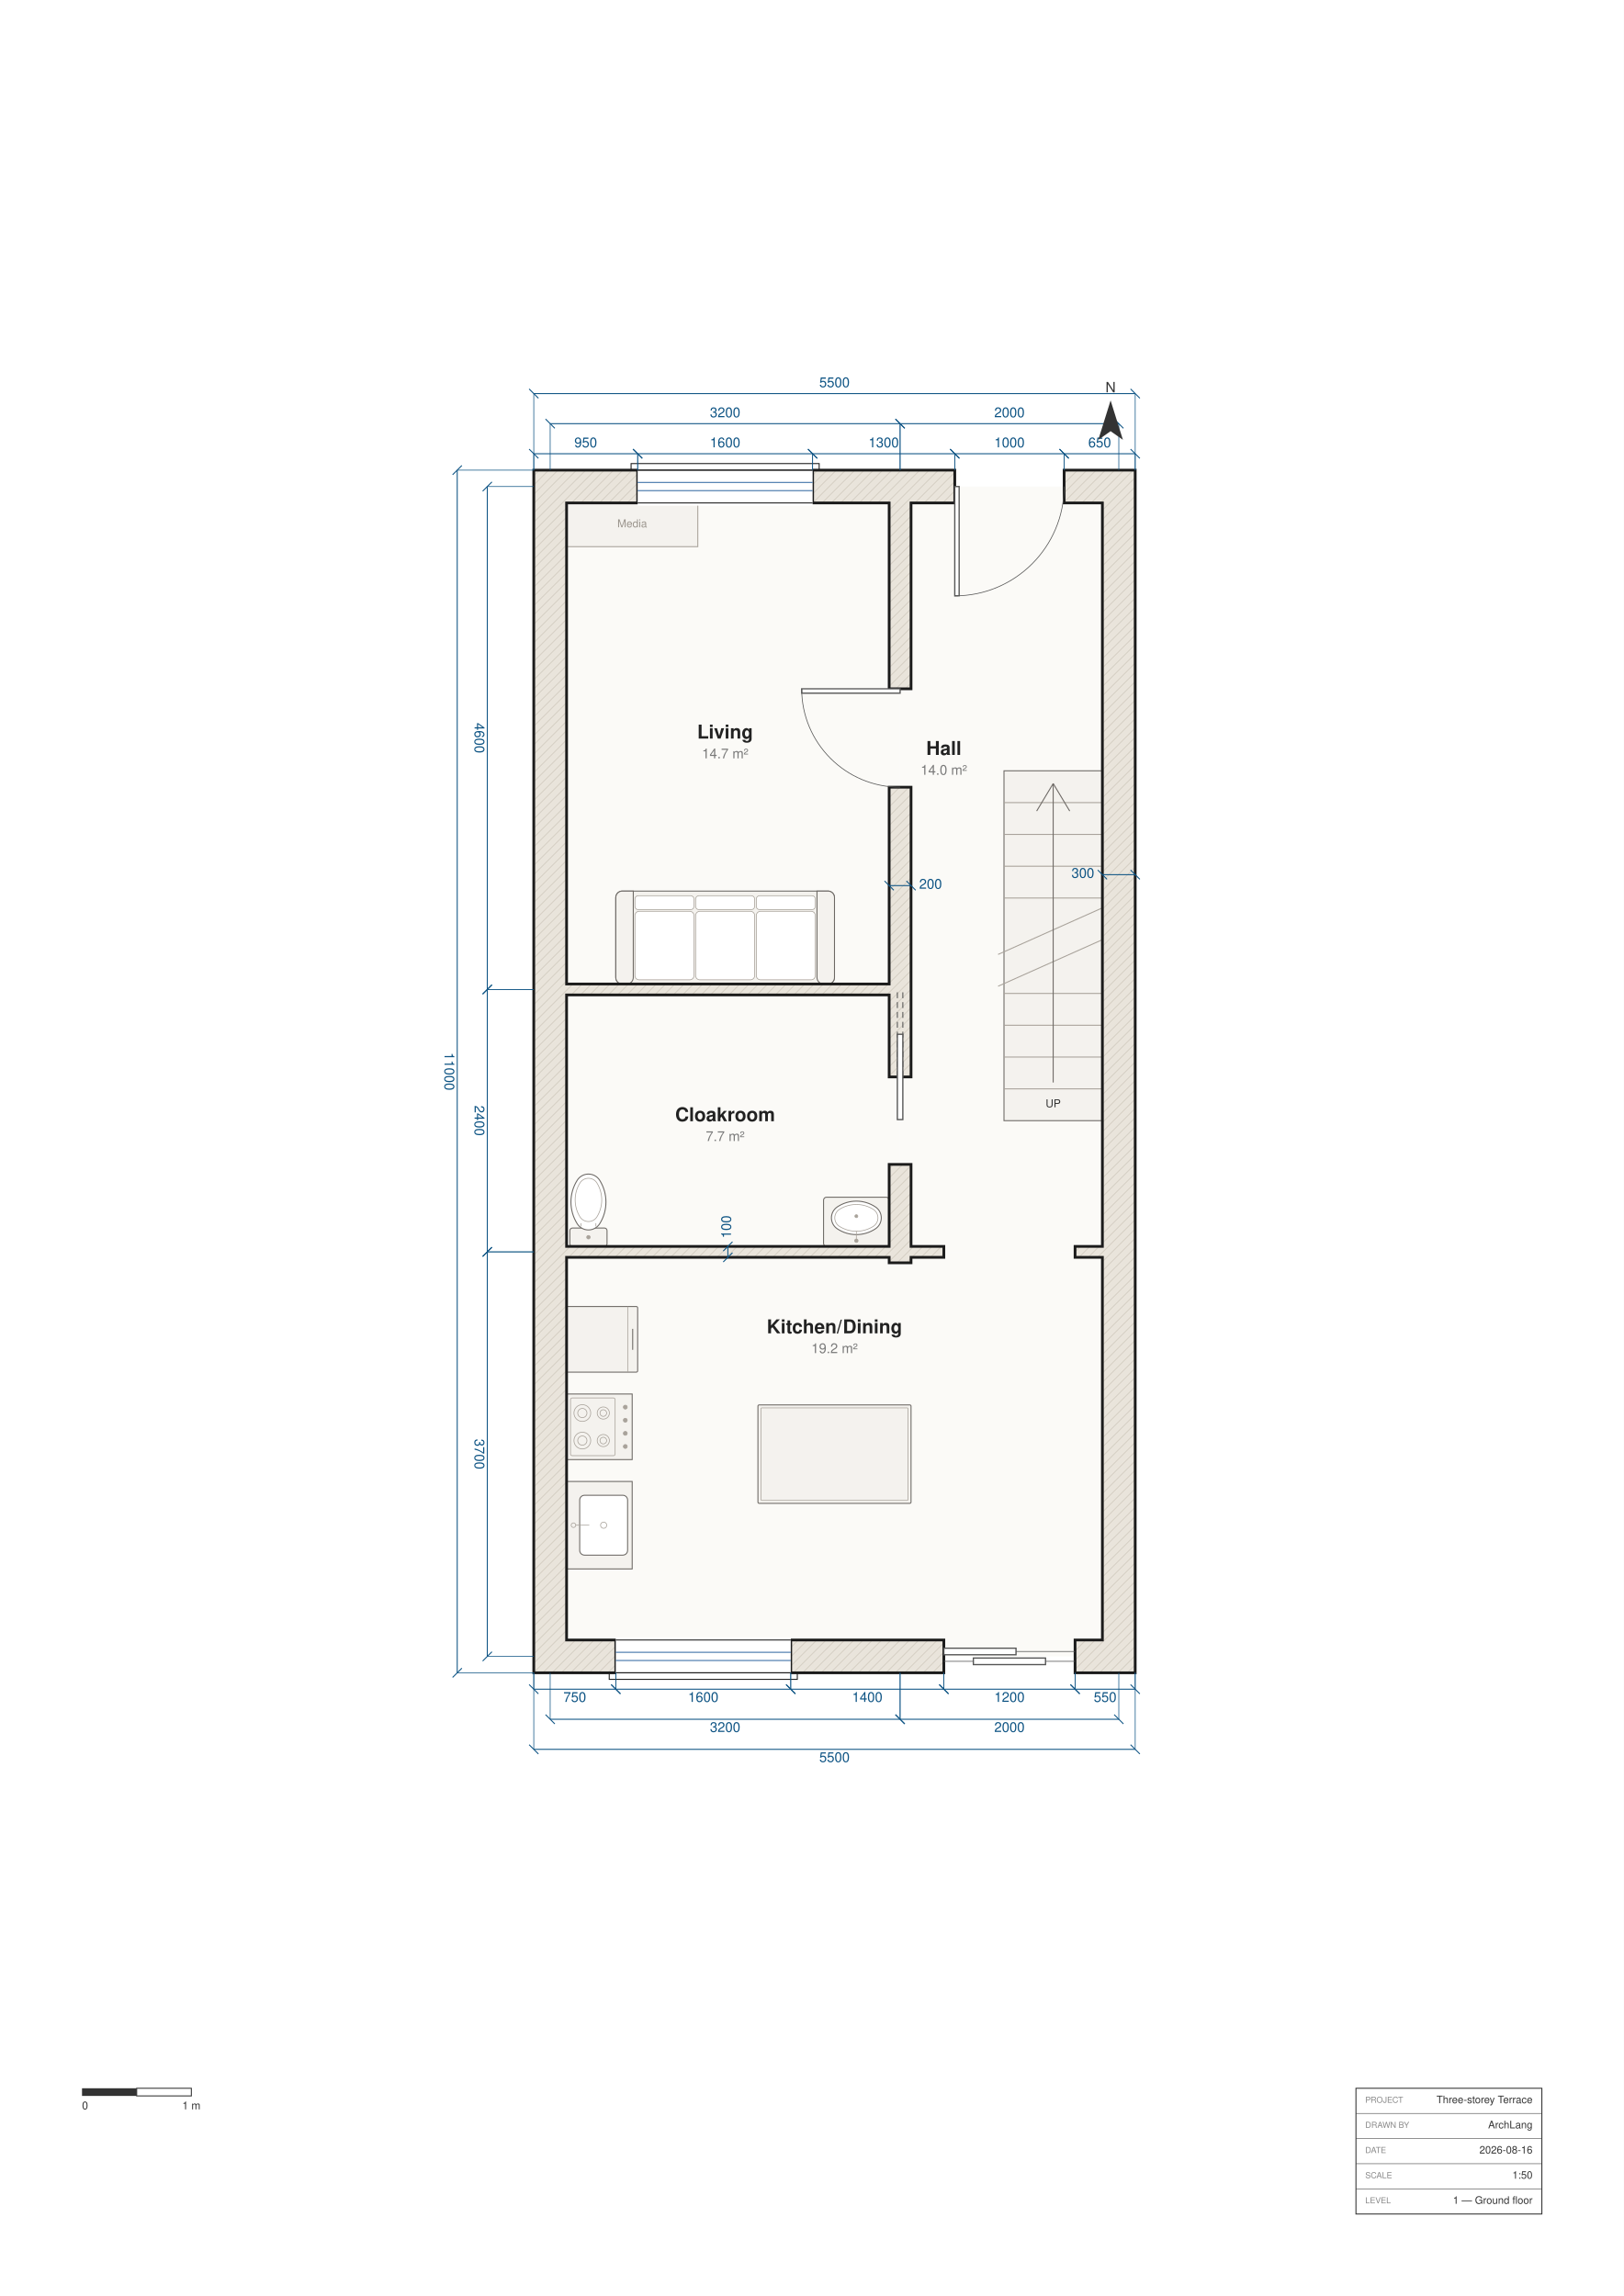
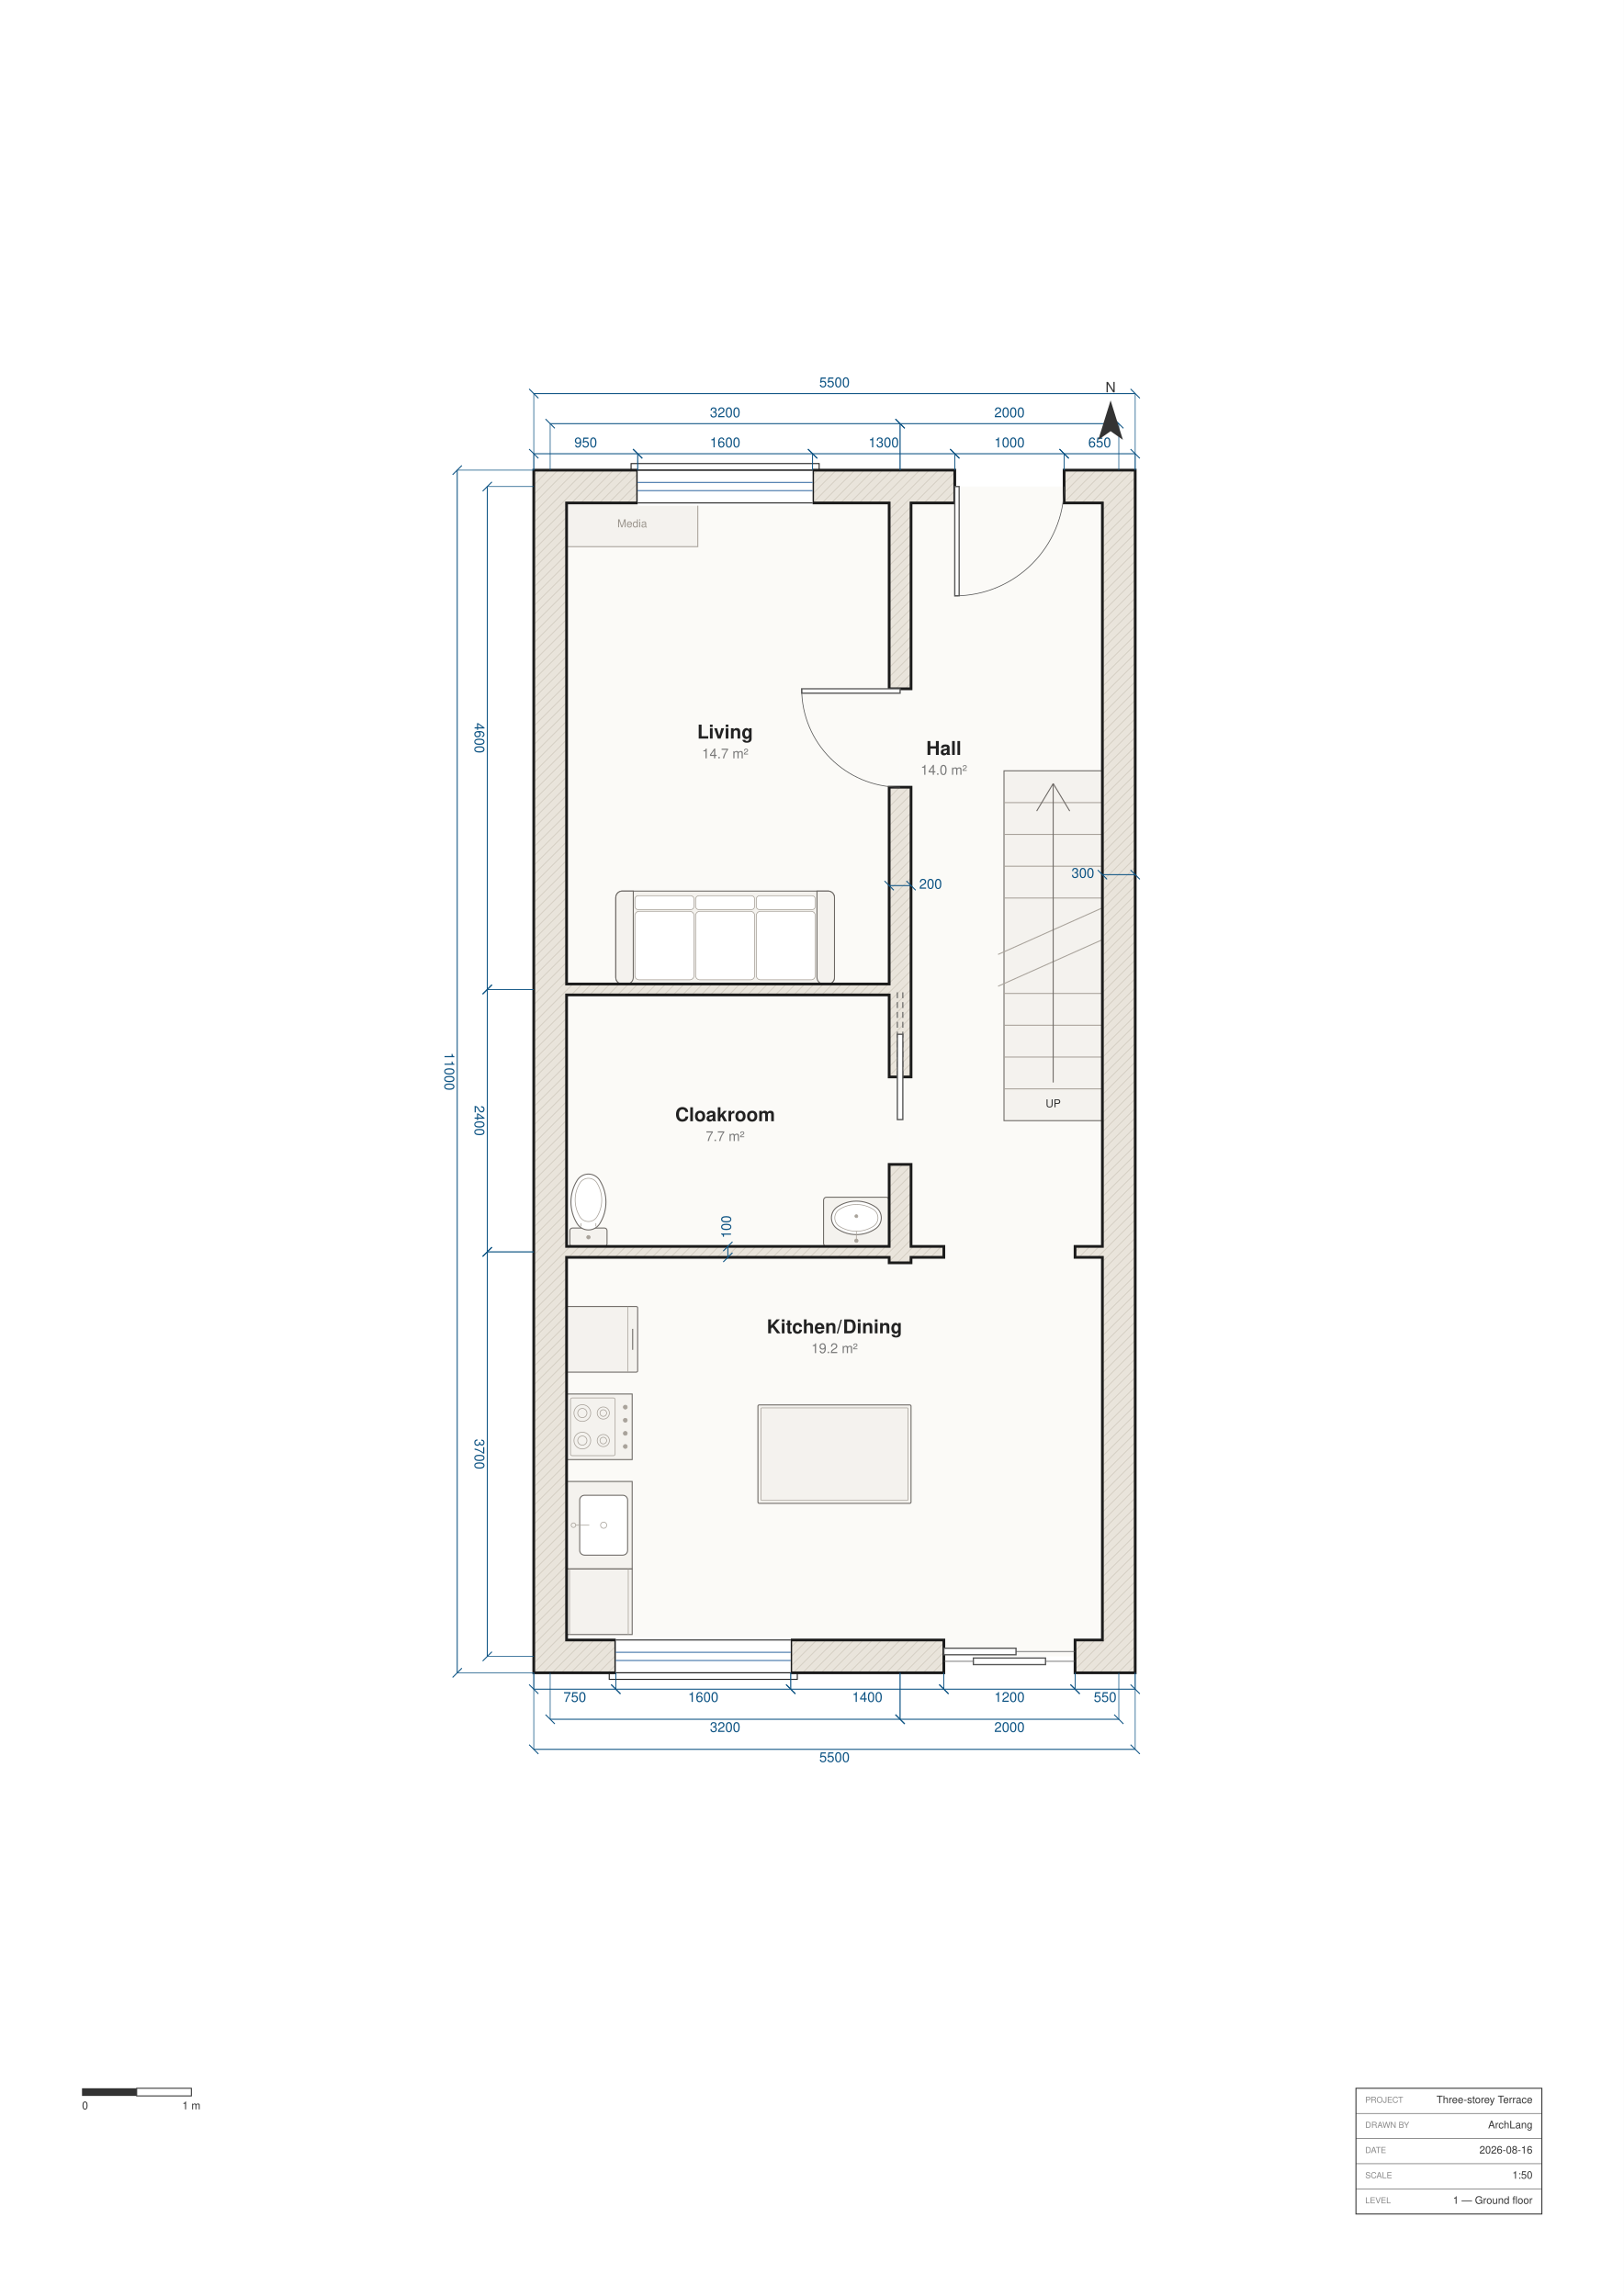
<svg xmlns="http://www.w3.org/2000/svg" width="297mm" height="420mm" viewBox="-5031.25 -4450 14850 21000" font-family="Helvetica, Arial, sans-serif">
  <defs>
    <pattern id="poche" patternUnits="userSpaceOnUse" width="60" height="60" patternTransform="rotate(45)">
      <rect width="60" height="60" fill="#e9e4db" />
      <line x1="0" y1="0" x2="0" y2="60" stroke="#b9b1a4" stroke-width="6.3" />
    </pattern>
  </defs>
  <rect x="-5031.25" y="-4450" width="14850" height="21000" fill="#ffffff" />
  <g id="A-FLOR">
    <polygon points="3200,0 5200,0 5200,7000 3200,7000" fill="#fbfaf7" />
    <polygon points="0,0 3200,0 3200,4600 0,4600" fill="#fbfaf7" />
    <polygon points="0,4600 3200,4600 3200,7000 0,7000" fill="#fbfaf7" />
    <polygon points="0,7000 5200,7000 5200,10700 0,10700" fill="#fbfaf7" />
  </g>
  <g id="A-FURN">
    <polygon points="150,150 1350,150 1350,550 150,550" fill="#f4f2ee" stroke="#a8a29a" stroke-width="9" />
    <text x="750" y="350" font-size="100" fill="#9a948c" text-anchor="middle" dominant-baseline="central">Media</text>
    <path d="M 659.5,3700 L 2540.5,3700 A 59.5 59.5 0 0 1 2600,3759.5 L 2600,4490.5 A 59.5 59.5 0 0 1 2540.5,4550 L 659.5,4550 A 59.5 59.5 0 0 1 600,4490.5 L 600,3759.5 A 59.5 59.5 0 0 1 659.5,3700 Z" fill="#f4f2ee" stroke="#6c6864" stroke-width="9" />
    <path d="M 659.5,3700 L 760,3700 L 760,4490.5 A 59.5 59.5 0 0 1 700.5,4550 L 659.5,4550 A 59.5 59.5 0 0 1 600,4490.5 L 600,3759.5 A 59.5 59.5 0 0 1 659.5,3700 Z" fill="#f4f2ee" stroke="#6c6864" stroke-width="9" />
    <path d="M 2440,3700 L 2540.5,3700 A 59.5 59.5 0 0 1 2600,3759.5 L 2600,4490.5 A 59.5 59.5 0 0 1 2540.5,4550 L 2499.5,4550 A 59.5 59.5 0 0 1 2440,4490.5 L 2440,3700 Z" fill="#f4f2ee" stroke="#6c6864" stroke-width="9" />
    <path d="M 805.05,3742.5 L 1285.15,3742.5 A 29.75 29.75 0 0 1 1314.9,3772.25 L 1314.9,3840.25 A 29.75 29.75 0 0 1 1285.15,3870 L 805.05,3870 A 29.75 29.75 0 0 1 775.3,3840.25 L 775.3,3772.25 A 29.75 29.75 0 0 1 805.05,3742.5 Z" fill="#ffffff" stroke="#a8a29a" stroke-width="6.5" />
    <path d="M 1359.95,3742.5 L 1840.05,3742.5 A 29.75 29.75 0 0 1 1869.8,3772.25 L 1869.8,3840.25 A 29.75 29.75 0 0 1 1840.05,3870 L 1359.95,3870 A 29.75 29.75 0 0 1 1330.2,3840.25 L 1330.2,3772.25 A 29.75 29.75 0 0 1 1359.95,3742.5 Z" fill="#ffffff" stroke="#a8a29a" stroke-width="6.5" />
    <path d="M 1914.85,3742.5 L 2394.95,3742.5 A 29.75 29.75 0 0 1 2424.7,3772.25 L 2424.7,3840.25 A 29.75 29.75 0 0 1 2394.95,3870 L 1914.85,3870 A 29.75 29.75 0 0 1 1885.1,3840.25 L 1885.1,3772.25 A 29.75 29.75 0 0 1 1914.85,3742.5 Z" fill="#ffffff" stroke="#a8a29a" stroke-width="6.5" />
    <path d="M 813.55,3885.3 L 1276.65,3885.3 A 38.25 38.25 0 0 1 1314.9,3923.55 L 1314.9,4473.5 A 38.25 38.25 0 0 1 1276.65,4511.75 L 813.55,4511.75 A 38.25 38.25 0 0 1 775.3,4473.5 L 775.3,3923.55 A 38.25 38.25 0 0 1 813.55,3885.3 Z" fill="#ffffff" stroke="#a8a29a" stroke-width="6.5" />
    <path d="M 1368.45,3885.3 L 1831.55,3885.3 A 38.25 38.25 0 0 1 1869.8,3923.55 L 1869.8,4473.5 A 38.25 38.25 0 0 1 1831.55,4511.75 L 1368.45,4511.75 A 38.25 38.25 0 0 1 1330.2,4473.5 L 1330.2,3923.55 A 38.25 38.25 0 0 1 1368.45,3885.3 Z" fill="#ffffff" stroke="#a8a29a" stroke-width="6.5" />
    <path d="M 1923.35,3885.3 L 2386.45,3885.3 A 38.25 38.25 0 0 1 2424.7,3923.55 L 2424.7,4473.5 A 38.25 38.25 0 0 1 2386.45,4511.75 L 1923.35,4511.75 A 38.25 38.25 0 0 1 1885.1,4473.5 L 1885.1,3923.55 A 38.25 38.25 0 0 1 1923.35,3885.3 Z" fill="#ffffff" stroke="#a8a29a" stroke-width="6.5" />
    <path d="M 496.48,6950 L 203.52,6950 A 23.52 23.52 0 0 1 180,6926.48 L 180,6805.52 A 23.52 23.52 0 0 1 203.52,6782 L 496.48,6782 A 23.52 23.52 0 0 1 520,6805.52 L 520,6926.48 A 23.52 23.52 0 0 1 496.48,6950 Z" fill="#f4f2ee" stroke="#6c6864" stroke-width="9" />
    <path d="M 350,6288.5 A 121.51 121.51 0 0 1 452.98,6345.52 A 373.97 373.97 0 0 1 452.98,6742.48 A 121.51 121.51 0 0 1 350,6799.5 A 121.51 121.51 0 0 1 247.02,6742.48 A 373.97 373.97 0 0 1 247.02,6345.52 A 121.51 121.51 0 0 1 350,6288.5 Z" fill="#ffffff" stroke="#6c6864" stroke-width="9" />
    <path d="M 350,6326.9 A 91.53 91.53 0 0 1 427.99,6370.51 A 294.71 294.71 0 0 1 427.99,6679.09 A 91.53 91.53 0 0 1 350,6722.7 A 91.53 91.53 0 0 1 272.01,6679.09 A 294.71 294.71 0 0 1 272.01,6370.51 A 91.53 91.53 0 0 1 350,6326.9 Z" fill="#ffffff" stroke="#a8a29a" stroke-width="6.5" />
    <line x1="418" y1="6767.18" x2="418" y2="6737.53" stroke="#a8a29a" stroke-width="6.5" />
    <line x1="282" y1="6767.18" x2="282" y2="6737.53" stroke="#a8a29a" stroke-width="6.5" />
    <circle cx="350" cy="6866" r="16" fill="#a8a29a" stroke="#a8a29a" stroke-width="6.5" />
    <path d="M 3073,6950 L 2527,6950 A 27 27 0 0 1 2500,6923 L 2500,6527 A 27 27 0 0 1 2527,6500 L 3073,6500 A 27 27 0 0 1 3100,6527 L 3100,6923 A 27 27 0 0 1 3073,6950 Z" fill="#f4f2ee" stroke="#6c6864" stroke-width="9" />
    <path d="M 2572,6689 A 120.17 120.17 0 0 1 2625.21,6589.21 A 313.68 313.68 0 0 1 2974.79,6589.21 A 120.17 120.17 0 0 1 3028,6689 A 120.17 120.17 0 0 1 2974.79,6788.79 A 313.68 313.68 0 0 1 2625.21,6788.79 A 120.17 120.17 0 0 1 2572,6689 Z" fill="#ffffff" stroke="#6c6864" stroke-width="9" />
    <path d="M 2602.6,6689 A 92.52 92.52 0 0 1 2646.37,6610.37 A 291.54 291.54 0 0 1 2953.63,6610.37 A 92.52 92.52 0 0 1 2997.4,6689 A 92.52 92.52 0 0 1 2953.63,6767.63 A 291.54 291.54 0 0 1 2646.37,6767.63 A 92.52 92.52 0 0 1 2602.6,6689 Z" fill="#ffffff" stroke="#a8a29a" stroke-width="6.5" />
    <circle cx="2800" cy="6898.25" r="15.75" fill="#a8a29a" stroke="#a8a29a" stroke-width="6.5" />
    <line x1="2800" y1="6898.25" x2="2800" y2="6810.5" stroke="#a8a29a" stroke-width="6.5" />
    <circle cx="2800" cy="6673.7" r="13.5" fill="#a8a29a" stroke="#a8a29a" stroke-width="6.5" />
    <polygon points="150,9900 150,9100 750,9100 750,9900" fill="#f4f2ee" stroke="#6c6864" stroke-width="9" />
    <path d="M 270,9729.95 L 270,9270.05 A 43.8 43.8 0 0 1 313.8,9226.25 L 664.2,9226.25 A 43.8 43.8 0 0 1 708,9270.05 L 708,9729.95 A 43.8 43.8 0 0 1 664.2,9773.75 L 313.8,9773.75 A 43.8 43.8 0 0 1 270,9729.95 Z" fill="#ffffff" stroke="#6c6864" stroke-width="9" />
    <circle cx="489" cy="9500" r="28.47" fill="#ffffff" stroke="#a8a29a" stroke-width="6.5" />
    <circle cx="213" cy="9500" r="21" fill="none" stroke="#a8a29a" stroke-width="6.5" />
    <line x1="234" y1="9500" x2="357.6" y2="9500" stroke="#a8a29a" stroke-width="6.5" />
    <polygon points="150,8900 150,8300 750,8300 750,8900" fill="#f4f2ee" stroke="#6c6864" stroke-width="9" />
    <path d="M 186,8849 L 186,8351 A 15 15 0 0 1 201,8336 L 579,8336 A 15 15 0 0 1 594,8351 L 594,8849 A 15 15 0 0 1 579,8864 L 201,8864 A 15 15 0 0 1 186,8849 Z" fill="none" stroke="#a8a29a" stroke-width="6.5" />
    <circle cx="294.12" cy="8725.88" r="76.7" fill="none" stroke="#a8a29a" stroke-width="6.5" />
    <circle cx="294.12" cy="8725.88" r="42.19" fill="none" stroke="#a8a29a" stroke-width="6.5" />
    <circle cx="294.12" cy="8474.12" r="76.7" fill="none" stroke="#a8a29a" stroke-width="6.5" />
    <circle cx="294.12" cy="8474.12" r="42.19" fill="none" stroke="#a8a29a" stroke-width="6.5" />
    <circle cx="485.88" cy="8725.88" r="55.61" fill="none" stroke="#a8a29a" stroke-width="6.5" />
    <circle cx="485.88" cy="8725.88" r="30.59" fill="none" stroke="#a8a29a" stroke-width="6.5" />
    <circle cx="485.88" cy="8474.12" r="55.61" fill="none" stroke="#a8a29a" stroke-width="6.5" />
    <circle cx="485.88" cy="8474.12" r="30.59" fill="none" stroke="#a8a29a" stroke-width="6.5" />
    <circle cx="687" cy="8780" r="18" fill="#a8a29a" stroke="#a8a29a" stroke-width="6.5" />
    <circle cx="687" cy="8660" r="18" fill="#a8a29a" stroke="#a8a29a" stroke-width="6.5" />
    <circle cx="687" cy="8540" r="18" fill="#a8a29a" stroke="#a8a29a" stroke-width="6.5" />
    <circle cx="687" cy="8420" r="18" fill="#a8a29a" stroke="#a8a29a" stroke-width="6.5" />
    <path d="M 150,8088 L 150,7512 A 12 12 0 0 1 162,7500 L 788,7500 A 12 12 0 0 1 800,7512 L 800,8088 A 12 12 0 0 1 788,8100 L 162,8100 A 12 12 0 0 1 150,8088 Z" fill="#f4f2ee" stroke="#6c6864" stroke-width="9" />
    <line x1="709" y1="8100" x2="709" y2="7500" stroke="#a8a29a" stroke-width="6.5" />
    <line x1="754.5" y1="7896" x2="754.5" y2="7704" stroke="#6c6864" stroke-width="9" />
+     <polygon points="150,10500 150,9900 750,9900 750,10500" fill="#f4f2ee" stroke="#6c6864" stroke-width="9" />
+     <line x1="177" y1="10500" x2="177" y2="9900" stroke="#a8a29a" stroke-width="6.5" />
+     <line x1="714" y1="10500" x2="714" y2="9900" stroke="#a8a29a" stroke-width="6.5" />
    <path d="M 1910.8,8400 L 3289.2,8400 A 10.8 10.8 0 0 1 3300,8410.8 L 3300,9289.2 A 10.8 10.8 0 0 1 3289.2,9300 L 1910.8,9300 A 10.8 10.8 0 0 1 1900,9289.2 L 1900,8410.8 A 10.8 10.8 0 0 1 1910.8,8400 Z" fill="#f4f2ee" stroke="#6c6864" stroke-width="9" />
    <path d="M 1934.2,8427 L 3265.8,8427 A 7.2 7.2 0 0 1 3273,8434.2 L 3273,9265.8 A 7.2 7.2 0 0 1 3265.8,9273 L 1934.2,9273 A 7.2 7.2 0 0 1 1927,9265.8 L 1927,8434.2 A 7.2 7.2 0 0 1 1934.2,8427 Z" fill="none" stroke="#a8a29a" stroke-width="6.5" />
  </g>
  <g id="A-FLOR-STRS">
    <polygon points="4150,2600 5050,2600 5050,5800 4150,5800" fill="#f4f2ee" stroke="#6c6864" stroke-width="9" />
    <line x1="4096" y1="4570.45" x2="5104" y2="4120.45" stroke="#a8a29a" stroke-width="9" />
    <line x1="4096" y1="4279.55" x2="5104" y2="3829.55" stroke="#a8a29a" stroke-width="9" />
    <line x1="4150" y1="5509.09" x2="5050" y2="5509.09" stroke="#a8a29a" stroke-width="9" />
    <line x1="4150" y1="5218.18" x2="5050" y2="5218.18" stroke="#a8a29a" stroke-width="9" />
    <line x1="4150" y1="4927.27" x2="5050" y2="4927.27" stroke="#a8a29a" stroke-width="9" />
    <line x1="4150" y1="4636.36" x2="5050" y2="4636.36" stroke="#a8a29a" stroke-width="9" />
    <line x1="4150" y1="3763.64" x2="5050" y2="3763.64" stroke="#a8a29a" stroke-width="9" />
    <line x1="4150" y1="3472.73" x2="5050" y2="3472.73" stroke="#a8a29a" stroke-width="9" />
    <line x1="4150" y1="3181.82" x2="5050" y2="3181.82" stroke="#a8a29a" stroke-width="9" />
    <line x1="4150" y1="2890.91" x2="5050" y2="2890.91" stroke="#a8a29a" stroke-width="9" />
    <line x1="4600" y1="5450.91" x2="4600" y2="2716.36" stroke="#6c6864" stroke-width="9" />
    <line x1="4600" y1="2716.36" x2="4751.2" y2="2968.36" stroke="#6c6864" stroke-width="9" />
    <line x1="4600" y1="2716.36" x2="4448.8" y2="2968.36" stroke="#6c6864" stroke-width="9" />
    <text x="4600" y="5654.55" font-size="100" fill="#333333" text-anchor="middle" dominant-baseline="central">UP</text>
  </g>
  <g id="A-WALL">
    <path d="M -150,-150 L 800,-150 L 800,150 L 150,150 L 150,4550 L 3100,4550 L 3100,2750 L 3300,2750 L 3300,5400 L 3100,5400 L 3100,4650 L 150,4650 L 150,6950 L 3100,6950 L 3100,6200 L 3300,6200 L 3300,6950 L 3600,6950 L 3600,7050 L 3300,7050 L 3300,7100 L 3100,7100 L 3100,7050 L 150,7050 L 150,10550 L 600,10550 L 600,10850 L -150,10850 Z M 2200,10550 L 3600,10550 L 3600,10850 L 2200,10850 Z M 2400,-150 L 3700,-150 L 3700,150 L 3300,150 L 3300,1850 L 3100,1850 L 3100,150 L 2400,150 Z M 4700,-150 L 5350,-150 L 5350,10850 L 4800,10850 L 4800,10550 L 5050,10550 L 5050,7050 L 4800,7050 L 4800,6950 L 5050,6950 L 5050,150 L 4700,150 Z" fill="url(#poche)" fill-rule="nonzero" />
    <path d="M -150,-150 L 800,-150 L 800,150 L 150,150 L 150,4550 L 3100,4550 L 3100,2750 L 3300,2750 L 3300,5400 L 3100,5400 L 3100,4650 L 150,4650 L 150,6950 L 3100,6950 L 3100,6200 L 3300,6200 L 3300,6950 L 3600,6950 L 3600,7050 L 3300,7050 L 3300,7100 L 3100,7100 L 3100,7050 L 150,7050 L 150,10550 L 600,10550 L 600,10850 L -150,10850 Z M 2200,10550 L 3600,10550 L 3600,10850 L 2200,10850 Z M 2400,-150 L 3700,-150 L 3700,150 L 3300,150 L 3300,1850 L 3100,1850 L 3100,150 L 2400,150 Z M 4700,-150 L 5350,-150 L 5350,10850 L 4800,10850 L 4800,10550 L 5050,10550 L 5050,7050 L 4800,7050 L 4800,6950 L 5050,6950 L 5050,150 L 4700,150 Z" fill="none" stroke="#1b1b1b" stroke-width="25" stroke-linejoin="miter" stroke-miterlimit="4" />
  </g>
  <g id="A-DOOR">
    <polygon points="3700,150 4700,150 4700,-150 3700,-150" fill="none" />
    <polygon points="3700,0 3700,1000 3740,999.2 3740,0" fill="#ffffff" stroke="#555555" stroke-width="11.7" />
    <path d="M 3700,1000 A 1000 1000 0 0 0 4700,0" fill="none" stroke="#555555" stroke-width="6.5" />
    <polygon points="3100,1850 3100,2750 3300,2750 3300,1850" fill="none" />
    <polygon points="3200,1850 2300,1850 2300.89,1890 3200,1890" fill="#ffffff" stroke="#555555" stroke-width="11.7" />
    <path d="M 2300,1850 A 900 900 0 0 0 3200,2750" fill="none" stroke="#555555" stroke-width="6.5" />
    <polygon points="3100,5400 3100,6200 3300,6200 3300,5400" fill="none" />
    <line x1="3175" y1="5400" x2="3175" y2="4600" stroke="#555555" stroke-width="9" stroke-dasharray="54 36" />
    <line x1="3225" y1="5400" x2="3225" y2="4600" stroke="#555555" stroke-width="9" stroke-dasharray="54 36" />
    <polygon points="3225,5010 3225,5790 3175,5790 3175,5010" fill="#ffffff" stroke="#555555" stroke-width="11.7" />
    <polygon points="4800,10550 3600,10550 3600,10850 4800,10850" fill="none" />
    <line x1="4800" y1="10655" x2="3600" y2="10655" stroke="#555555" stroke-width="6.5" />
    <line x1="4800" y1="10745" x2="3600" y2="10745" stroke="#555555" stroke-width="6.5" />
    <polygon points="4260,10685 3600,10685 3600,10625 4260,10625" fill="#ffffff" stroke="#555555" stroke-width="11.7" />
    <polygon points="4530,10775 3870,10775 3870,10715 4530,10715" fill="#ffffff" stroke="#555555" stroke-width="11.7" />
    <polygon points="3600,7050 4800,7050 4800,6950 3600,6950" fill="none" />
  </g>
  <g id="A-GLAZ">
    <polygon points="800,175 2400,175 2400,-175 800,-175" fill="#ffffff" />
    <line x1="800" y1="150" x2="2400" y2="150" stroke="#1b1b1b" stroke-width="9" />
    <line x1="800" y1="-150" x2="2400" y2="-150" stroke="#1b1b1b" stroke-width="9" />
    <line x1="800" y1="37.5" x2="2400" y2="37.5" stroke="#3a6ea5" stroke-width="9" />
    <line x1="800" y1="-37.5" x2="2400" y2="-37.5" stroke="#3a6ea5" stroke-width="9" />
    <polygon points="740,-150 740,-210 2460,-210 2460,-150" fill="none" stroke="#1b1b1b" stroke-width="9" />
    <polygon points="2200,10525 600,10525 600,10875 2200,10875" fill="#ffffff" />
    <line x1="2200" y1="10550" x2="600" y2="10550" stroke="#1b1b1b" stroke-width="9" />
    <line x1="2200" y1="10850" x2="600" y2="10850" stroke="#1b1b1b" stroke-width="9" />
    <line x1="2200" y1="10662.5" x2="600" y2="10662.5" stroke="#3a6ea5" stroke-width="9" />
    <line x1="2200" y1="10737.5" x2="600" y2="10737.5" stroke="#3a6ea5" stroke-width="9" />
    <polygon points="2260,10850 2260,10910 540,10910 540,10850" fill="none" stroke="#1b1b1b" stroke-width="9" />
  </g>
  <g id="A-ANNO-TEXT">
    <text x="3600" y="2415" font-size="175" fill="#222222" text-anchor="middle" dominant-baseline="central" font-weight="600">Hall</text>
    <text x="3600" y="2607.5" font-size="125" fill="#7a7a7a" text-anchor="middle" dominant-baseline="central">14.0 m²</text>
    <text x="1600" y="2265" font-size="175" fill="#222222" text-anchor="middle" dominant-baseline="central" font-weight="600">Living</text>
    <text x="1600" y="2457.5" font-size="125" fill="#7a7a7a" text-anchor="middle" dominant-baseline="central">14.7 m²</text>
    <text x="1600" y="5765" font-size="175" fill="#222222" text-anchor="middle" dominant-baseline="central" font-weight="600">Cloakroom</text>
    <text x="1600" y="5957.5" font-size="125" fill="#7a7a7a" text-anchor="middle" dominant-baseline="central">7.7 m²</text>
    <text x="2600" y="7705" font-size="175" fill="#222222" text-anchor="middle" dominant-baseline="central" font-weight="600">Kitchen/Dining</text>
    <text x="2600" y="7897.5" font-size="125" fill="#7a7a7a" text-anchor="middle" dominant-baseline="central">19.2 m²</text>
  </g>
  <g id="A-ANNO-DIMS">
    <line x1="-150" y1="10850" x2="-150" y2="11000" stroke="#0E5484" stroke-width="6.3" />
    <line x1="600" y1="10850" x2="600" y2="11000" stroke="#0E5484" stroke-width="6.3" />
    <line x1="-150" y1="11000" x2="600" y2="11000" stroke="#0E5484" stroke-width="9" />
    <line x1="-107.57" y1="11042.43" x2="-192.43" y2="10957.57" stroke="#0E5484" stroke-width="9" />
    <line x1="642.43" y1="11042.43" x2="557.57" y2="10957.57" stroke="#0E5484" stroke-width="9" />
    <text x="225" y="11087.5" font-size="125" fill="#0E5484" text-anchor="middle" dominant-baseline="central" transform="rotate(0 225 11087.5)">750</text>
    <line x1="600" y1="10850" x2="600" y2="11000" stroke="#0E5484" stroke-width="6.3" />
    <line x1="2200" y1="10850" x2="2200" y2="11000" stroke="#0E5484" stroke-width="6.3" />
    <line x1="600" y1="11000" x2="2200" y2="11000" stroke="#0E5484" stroke-width="9" />
    <line x1="642.43" y1="11042.43" x2="557.57" y2="10957.57" stroke="#0E5484" stroke-width="9" />
    <line x1="2242.43" y1="11042.43" x2="2157.57" y2="10957.57" stroke="#0E5484" stroke-width="9" />
    <text x="1400" y="11087.5" font-size="125" fill="#0E5484" text-anchor="middle" dominant-baseline="central" transform="rotate(0 1400 11087.5)">1600</text>
    <line x1="2200" y1="10850" x2="2200" y2="11000" stroke="#0E5484" stroke-width="6.3" />
    <line x1="3600" y1="10850" x2="3600" y2="11000" stroke="#0E5484" stroke-width="6.3" />
    <line x1="2200" y1="11000" x2="3600" y2="11000" stroke="#0E5484" stroke-width="9" />
    <line x1="2242.43" y1="11042.43" x2="2157.57" y2="10957.57" stroke="#0E5484" stroke-width="9" />
    <line x1="3642.43" y1="11042.43" x2="3557.57" y2="10957.57" stroke="#0E5484" stroke-width="9" />
    <text x="2900" y="11087.5" font-size="125" fill="#0E5484" text-anchor="middle" dominant-baseline="central" transform="rotate(0 2900 11087.5)">1400</text>
    <line x1="3600" y1="10850" x2="3600" y2="11000" stroke="#0E5484" stroke-width="6.3" />
    <line x1="4800" y1="10850" x2="4800" y2="11000" stroke="#0E5484" stroke-width="6.3" />
    <line x1="3600" y1="11000" x2="4800" y2="11000" stroke="#0E5484" stroke-width="9" />
    <line x1="3642.43" y1="11042.43" x2="3557.57" y2="10957.57" stroke="#0E5484" stroke-width="9" />
    <line x1="4842.43" y1="11042.43" x2="4757.57" y2="10957.57" stroke="#0E5484" stroke-width="9" />
    <text x="4200" y="11087.5" font-size="125" fill="#0E5484" text-anchor="middle" dominant-baseline="central" transform="rotate(0 4200 11087.5)">1200</text>
    <line x1="4800" y1="10850" x2="4800" y2="11000" stroke="#0E5484" stroke-width="6.3" />
    <line x1="5350" y1="10850" x2="5350" y2="11000" stroke="#0E5484" stroke-width="6.3" />
    <line x1="4800" y1="11000" x2="5350" y2="11000" stroke="#0E5484" stroke-width="9" />
    <line x1="4842.43" y1="11042.43" x2="4757.57" y2="10957.57" stroke="#0E5484" stroke-width="9" />
    <line x1="5392.43" y1="11042.43" x2="5307.57" y2="10957.57" stroke="#0E5484" stroke-width="9" />
    <text x="5075" y="11087.5" font-size="125" fill="#0E5484" text-anchor="middle" dominant-baseline="central" transform="rotate(0 5075 11087.5)">550</text>
    <line x1="0" y1="10850" x2="0" y2="11275" stroke="#0E5484" stroke-width="6.3" />
    <line x1="3200" y1="10850" x2="3200" y2="11275" stroke="#0E5484" stroke-width="6.3" />
    <line x1="0" y1="11275" x2="3200" y2="11275" stroke="#0E5484" stroke-width="9" />
    <line x1="42.43" y1="11317.43" x2="-42.43" y2="11232.57" stroke="#0E5484" stroke-width="9" />
    <line x1="3242.43" y1="11317.43" x2="3157.57" y2="11232.57" stroke="#0E5484" stroke-width="9" />
    <text x="1600" y="11362.5" font-size="125" fill="#0E5484" text-anchor="middle" dominant-baseline="central" transform="rotate(0 1600 11362.5)">3200</text>
    <line x1="3200" y1="10850" x2="3200" y2="11275" stroke="#0E5484" stroke-width="6.3" />
    <line x1="5200" y1="10850" x2="5200" y2="11275" stroke="#0E5484" stroke-width="6.3" />
    <line x1="3200" y1="11275" x2="5200" y2="11275" stroke="#0E5484" stroke-width="9" />
    <line x1="3242.43" y1="11317.43" x2="3157.57" y2="11232.57" stroke="#0E5484" stroke-width="9" />
    <line x1="5242.43" y1="11317.43" x2="5157.57" y2="11232.57" stroke="#0E5484" stroke-width="9" />
    <text x="4200" y="11362.5" font-size="125" fill="#0E5484" text-anchor="middle" dominant-baseline="central" transform="rotate(0 4200 11362.5)">2000</text>
    <line x1="-150" y1="10850" x2="-150" y2="11550" stroke="#0E5484" stroke-width="6.3" />
    <line x1="5350" y1="10850" x2="5350" y2="11550" stroke="#0E5484" stroke-width="6.3" />
    <line x1="-150" y1="11550" x2="5350" y2="11550" stroke="#0E5484" stroke-width="9" />
    <line x1="-107.57" y1="11592.43" x2="-192.43" y2="11507.57" stroke="#0E5484" stroke-width="9" />
    <line x1="5392.43" y1="11592.43" x2="5307.57" y2="11507.57" stroke="#0E5484" stroke-width="9" />
    <text x="2600" y="11637.5" font-size="125" fill="#0E5484" text-anchor="middle" dominant-baseline="central" transform="rotate(0 2600 11637.5)">5500</text>
    <line x1="-150" y1="0" x2="-575" y2="0" stroke="#0E5484" stroke-width="6.3" />
    <line x1="-150" y1="4600" x2="-575" y2="4600" stroke="#0E5484" stroke-width="6.3" />
    <line x1="-575" y1="0" x2="-575" y2="4600" stroke="#0E5484" stroke-width="9" />
    <line x1="-617.43" y1="42.43" x2="-532.57" y2="-42.43" stroke="#0E5484" stroke-width="9" />
    <line x1="-617.43" y1="4642.43" x2="-532.57" y2="4557.57" stroke="#0E5484" stroke-width="9" />
    <text x="-662.5" y="2300" font-size="125" fill="#0E5484" text-anchor="middle" dominant-baseline="central" transform="rotate(90 -662.5 2300)">4600</text>
    <line x1="-150" y1="4600" x2="-575" y2="4600" stroke="#0E5484" stroke-width="6.3" />
    <line x1="-150" y1="7000" x2="-575" y2="7000" stroke="#0E5484" stroke-width="6.3" />
    <line x1="-575" y1="4600" x2="-575" y2="7000" stroke="#0E5484" stroke-width="9" />
    <line x1="-617.43" y1="4642.43" x2="-532.57" y2="4557.57" stroke="#0E5484" stroke-width="9" />
    <line x1="-617.43" y1="7042.43" x2="-532.57" y2="6957.57" stroke="#0E5484" stroke-width="9" />
    <text x="-662.5" y="5800" font-size="125" fill="#0E5484" text-anchor="middle" dominant-baseline="central" transform="rotate(90 -662.5 5800)">2400</text>
    <line x1="-150" y1="7000" x2="-575" y2="7000" stroke="#0E5484" stroke-width="6.3" />
    <line x1="-150" y1="10700" x2="-575" y2="10700" stroke="#0E5484" stroke-width="6.3" />
    <line x1="-575" y1="7000" x2="-575" y2="10700" stroke="#0E5484" stroke-width="9" />
    <line x1="-617.43" y1="7042.43" x2="-532.57" y2="6957.57" stroke="#0E5484" stroke-width="9" />
    <line x1="-617.43" y1="10742.43" x2="-532.57" y2="10657.57" stroke="#0E5484" stroke-width="9" />
    <text x="-662.5" y="8850" font-size="125" fill="#0E5484" text-anchor="middle" dominant-baseline="central" transform="rotate(90 -662.5 8850)">3700</text>
    <line x1="-150" y1="-150" x2="-850" y2="-150" stroke="#0E5484" stroke-width="6.3" />
    <line x1="-150" y1="10850" x2="-850" y2="10850" stroke="#0E5484" stroke-width="6.3" />
    <line x1="-850" y1="-150" x2="-850" y2="10850" stroke="#0E5484" stroke-width="9" />
    <line x1="-892.43" y1="-107.57" x2="-807.57" y2="-192.43" stroke="#0E5484" stroke-width="9" />
    <line x1="-892.43" y1="10892.43" x2="-807.57" y2="10807.57" stroke="#0E5484" stroke-width="9" />
    <text x="-937.5" y="5350" font-size="125" fill="#0E5484" text-anchor="middle" dominant-baseline="central" transform="rotate(90 -937.5 5350)">11000</text>
    <line x1="800" y1="-150" x2="800" y2="-300" stroke="#0E5484" stroke-width="6.3" />
    <line x1="-150" y1="-150" x2="-150" y2="-300" stroke="#0E5484" stroke-width="6.3" />
    <line x1="800" y1="-300" x2="-150" y2="-300" stroke="#0E5484" stroke-width="9" />
    <line x1="757.57" y1="-342.43" x2="842.43" y2="-257.57" stroke="#0E5484" stroke-width="9" />
    <line x1="-192.43" y1="-342.43" x2="-107.57" y2="-257.57" stroke="#0E5484" stroke-width="9" />
    <text x="325" y="-387.5" font-size="125" fill="#0E5484" text-anchor="middle" dominant-baseline="central" transform="rotate(0 325 -387.5)">950</text>
    <line x1="2400" y1="-150" x2="2400" y2="-300" stroke="#0E5484" stroke-width="6.3" />
    <line x1="800" y1="-150" x2="800" y2="-300" stroke="#0E5484" stroke-width="6.3" />
    <line x1="2400" y1="-300" x2="800" y2="-300" stroke="#0E5484" stroke-width="9" />
    <line x1="2357.57" y1="-342.43" x2="2442.43" y2="-257.57" stroke="#0E5484" stroke-width="9" />
    <line x1="757.57" y1="-342.43" x2="842.43" y2="-257.57" stroke="#0E5484" stroke-width="9" />
    <text x="1600" y="-387.5" font-size="125" fill="#0E5484" text-anchor="middle" dominant-baseline="central" transform="rotate(0 1600 -387.5)">1600</text>
    <line x1="3700" y1="-150" x2="3700" y2="-300" stroke="#0E5484" stroke-width="6.3" />
    <line x1="2400" y1="-150" x2="2400" y2="-300" stroke="#0E5484" stroke-width="6.3" />
    <line x1="3700" y1="-300" x2="2400" y2="-300" stroke="#0E5484" stroke-width="9" />
    <line x1="3657.57" y1="-342.43" x2="3742.43" y2="-257.57" stroke="#0E5484" stroke-width="9" />
    <line x1="2357.57" y1="-342.43" x2="2442.43" y2="-257.57" stroke="#0E5484" stroke-width="9" />
    <text x="3050" y="-387.5" font-size="125" fill="#0E5484" text-anchor="middle" dominant-baseline="central" transform="rotate(0 3050 -387.5)">1300</text>
    <line x1="4700" y1="-150" x2="4700" y2="-300" stroke="#0E5484" stroke-width="6.3" />
    <line x1="3700" y1="-150" x2="3700" y2="-300" stroke="#0E5484" stroke-width="6.3" />
    <line x1="4700" y1="-300" x2="3700" y2="-300" stroke="#0E5484" stroke-width="9" />
    <line x1="4657.57" y1="-342.43" x2="4742.43" y2="-257.57" stroke="#0E5484" stroke-width="9" />
    <line x1="3657.57" y1="-342.43" x2="3742.43" y2="-257.57" stroke="#0E5484" stroke-width="9" />
    <text x="4200" y="-387.5" font-size="125" fill="#0E5484" text-anchor="middle" dominant-baseline="central" transform="rotate(0 4200 -387.5)">1000</text>
    <line x1="5350" y1="-150" x2="5350" y2="-300" stroke="#0E5484" stroke-width="6.3" />
    <line x1="4700" y1="-150" x2="4700" y2="-300" stroke="#0E5484" stroke-width="6.3" />
    <line x1="5350" y1="-300" x2="4700" y2="-300" stroke="#0E5484" stroke-width="9" />
    <line x1="5307.57" y1="-342.43" x2="5392.43" y2="-257.57" stroke="#0E5484" stroke-width="9" />
    <line x1="4657.57" y1="-342.43" x2="4742.43" y2="-257.57" stroke="#0E5484" stroke-width="9" />
    <text x="5025" y="-387.5" font-size="125" fill="#0E5484" text-anchor="middle" dominant-baseline="central" transform="rotate(0 5025 -387.5)">650</text>
    <line x1="3200" y1="-150" x2="3200" y2="-575" stroke="#0E5484" stroke-width="6.3" />
    <line x1="0" y1="-150" x2="0" y2="-575" stroke="#0E5484" stroke-width="6.3" />
    <line x1="3200" y1="-575" x2="0" y2="-575" stroke="#0E5484" stroke-width="9" />
    <line x1="3157.57" y1="-617.43" x2="3242.43" y2="-532.57" stroke="#0E5484" stroke-width="9" />
    <line x1="-42.43" y1="-617.43" x2="42.43" y2="-532.57" stroke="#0E5484" stroke-width="9" />
    <text x="1600" y="-662.5" font-size="125" fill="#0E5484" text-anchor="middle" dominant-baseline="central" transform="rotate(0 1600 -662.5)">3200</text>
    <line x1="5200" y1="-150" x2="5200" y2="-575" stroke="#0E5484" stroke-width="6.3" />
    <line x1="3200" y1="-150" x2="3200" y2="-575" stroke="#0E5484" stroke-width="6.3" />
    <line x1="5200" y1="-575" x2="3200" y2="-575" stroke="#0E5484" stroke-width="9" />
    <line x1="5157.57" y1="-617.43" x2="5242.43" y2="-532.57" stroke="#0E5484" stroke-width="9" />
    <line x1="3157.57" y1="-617.43" x2="3242.43" y2="-532.57" stroke="#0E5484" stroke-width="9" />
    <text x="4200" y="-662.5" font-size="125" fill="#0E5484" text-anchor="middle" dominant-baseline="central" transform="rotate(0 4200 -662.5)">2000</text>
    <line x1="5350" y1="-150" x2="5350" y2="-850" stroke="#0E5484" stroke-width="6.3" />
    <line x1="-150" y1="-150" x2="-150" y2="-850" stroke="#0E5484" stroke-width="6.3" />
    <line x1="5350" y1="-850" x2="-150" y2="-850" stroke="#0E5484" stroke-width="9" />
    <line x1="5307.57" y1="-892.43" x2="5392.43" y2="-807.57" stroke="#0E5484" stroke-width="9" />
    <line x1="-192.43" y1="-892.43" x2="-107.57" y2="-807.57" stroke="#0E5484" stroke-width="9" />
    <text x="2600" y="-937.5" font-size="125" fill="#0E5484" text-anchor="middle" dominant-baseline="central" transform="rotate(0 2600 -937.5)">5500</text>
    <line x1="1625" y1="7050" x2="1625" y2="6950" stroke="#0E5484" stroke-width="9" />
    <line x1="1667.43" y1="7007.57" x2="1582.57" y2="7092.43" stroke="#0E5484" stroke-width="9" />
    <line x1="1667.43" y1="6907.57" x2="1582.57" y2="6992.43" stroke="#0E5484" stroke-width="9" />
    <text x="1625" y="6771.25" font-size="125" fill="#0E5484" text-anchor="middle" dominant-baseline="central" transform="rotate(-90 1625 6771.25)">100</text>
    <line x1="3100" y1="3650" x2="3300" y2="3650" stroke="#0E5484" stroke-width="9" />
    <line x1="3142.43" y1="3692.43" x2="3057.57" y2="3607.57" stroke="#0E5484" stroke-width="9" />
    <line x1="3342.43" y1="3692.43" x2="3257.57" y2="3607.57" stroke="#0E5484" stroke-width="9" />
    <text x="3478.75" y="3650" font-size="125" fill="#0E5484" text-anchor="middle" dominant-baseline="central" transform="rotate(0 3478.75 3650)">200</text>
    <line x1="5050" y1="3550" x2="5350" y2="3550" stroke="#0E5484" stroke-width="9" />
    <line x1="5092.43" y1="3592.43" x2="5007.57" y2="3507.57" stroke="#0E5484" stroke-width="9" />
    <line x1="5392.43" y1="3592.43" x2="5307.57" y2="3507.57" stroke="#0E5484" stroke-width="9" />
    <text x="4871.25" y="3550" font-size="125" fill="#0E5484" text-anchor="middle" dominant-baseline="central" transform="rotate(0 4871.25 3550)">300</text>
  </g>
  <g>
    <polygon points="5125,-787.5 5012.5,-427.5 5125,-506.25 5237.5,-427.5" fill="#333333" transform="rotate(0 5125 -562.5)" />
    <text x="5125" y="-891.5" font-size="130" fill="#333333" text-anchor="middle" dominant-baseline="central">N</text>
  </g>
  <g>
    <rect x="-4281.25" y="14650" width="500" height="70" fill="#333333" />
    <rect x="-3781.25" y="14650" width="500" height="70" fill="none" stroke="#333333" stroke-width="9" />
    <text x="-4281.25" y="14820" font-size="100" fill="#333333" text-anchor="start" dominant-baseline="central">0</text>
    <text x="-3281.25" y="14820" font-size="100" fill="#333333" text-anchor="middle" dominant-baseline="central">1 m</text>
  </g>
  <g>
    <rect x="7368.75" y="14650" width="1700" height="1150" fill="none" stroke="#333333" stroke-width="9" />
    <text x="7453.75" y="14765" font-size="76" fill="#888888" dominant-baseline="central">PROJECT</text>
    <text x="8983.75" y="14765" font-size="95" fill="#333333" text-anchor="end" dominant-baseline="central">Three-storey Terrace</text>
    <text x="7453.75" y="14995" font-size="76" fill="#888888" dominant-baseline="central">DRAWN BY</text>
    <text x="8983.75" y="14995" font-size="95" fill="#333333" text-anchor="end" dominant-baseline="central">ArchLang</text>
    <line x1="7368.75" y1="14880" x2="9068.75" y2="14880" stroke="#333333" stroke-width="4.5" />
    <text x="7453.75" y="15225" font-size="76" fill="#888888" dominant-baseline="central">DATE</text>
    <text x="8983.75" y="15225" font-size="95" fill="#333333" text-anchor="end" dominant-baseline="central">2026-08-16</text>
    <line x1="7368.75" y1="15110" x2="9068.75" y2="15110" stroke="#333333" stroke-width="4.5" />
    <text x="7453.75" y="15455" font-size="76" fill="#888888" dominant-baseline="central">SCALE</text>
    <text x="8983.75" y="15455" font-size="95" fill="#333333" text-anchor="end" dominant-baseline="central">1:50</text>
    <line x1="7368.75" y1="15340" x2="9068.75" y2="15340" stroke="#333333" stroke-width="4.5" />
    <text x="7453.75" y="15685" font-size="76" fill="#888888" dominant-baseline="central">LEVEL</text>
    <text x="8983.75" y="15685" font-size="95" fill="#333333" text-anchor="end" dominant-baseline="central">1 — Ground floor</text>
    <line x1="7368.75" y1="15570" x2="9068.75" y2="15570" stroke="#333333" stroke-width="4.5" />
  </g>
</svg>
